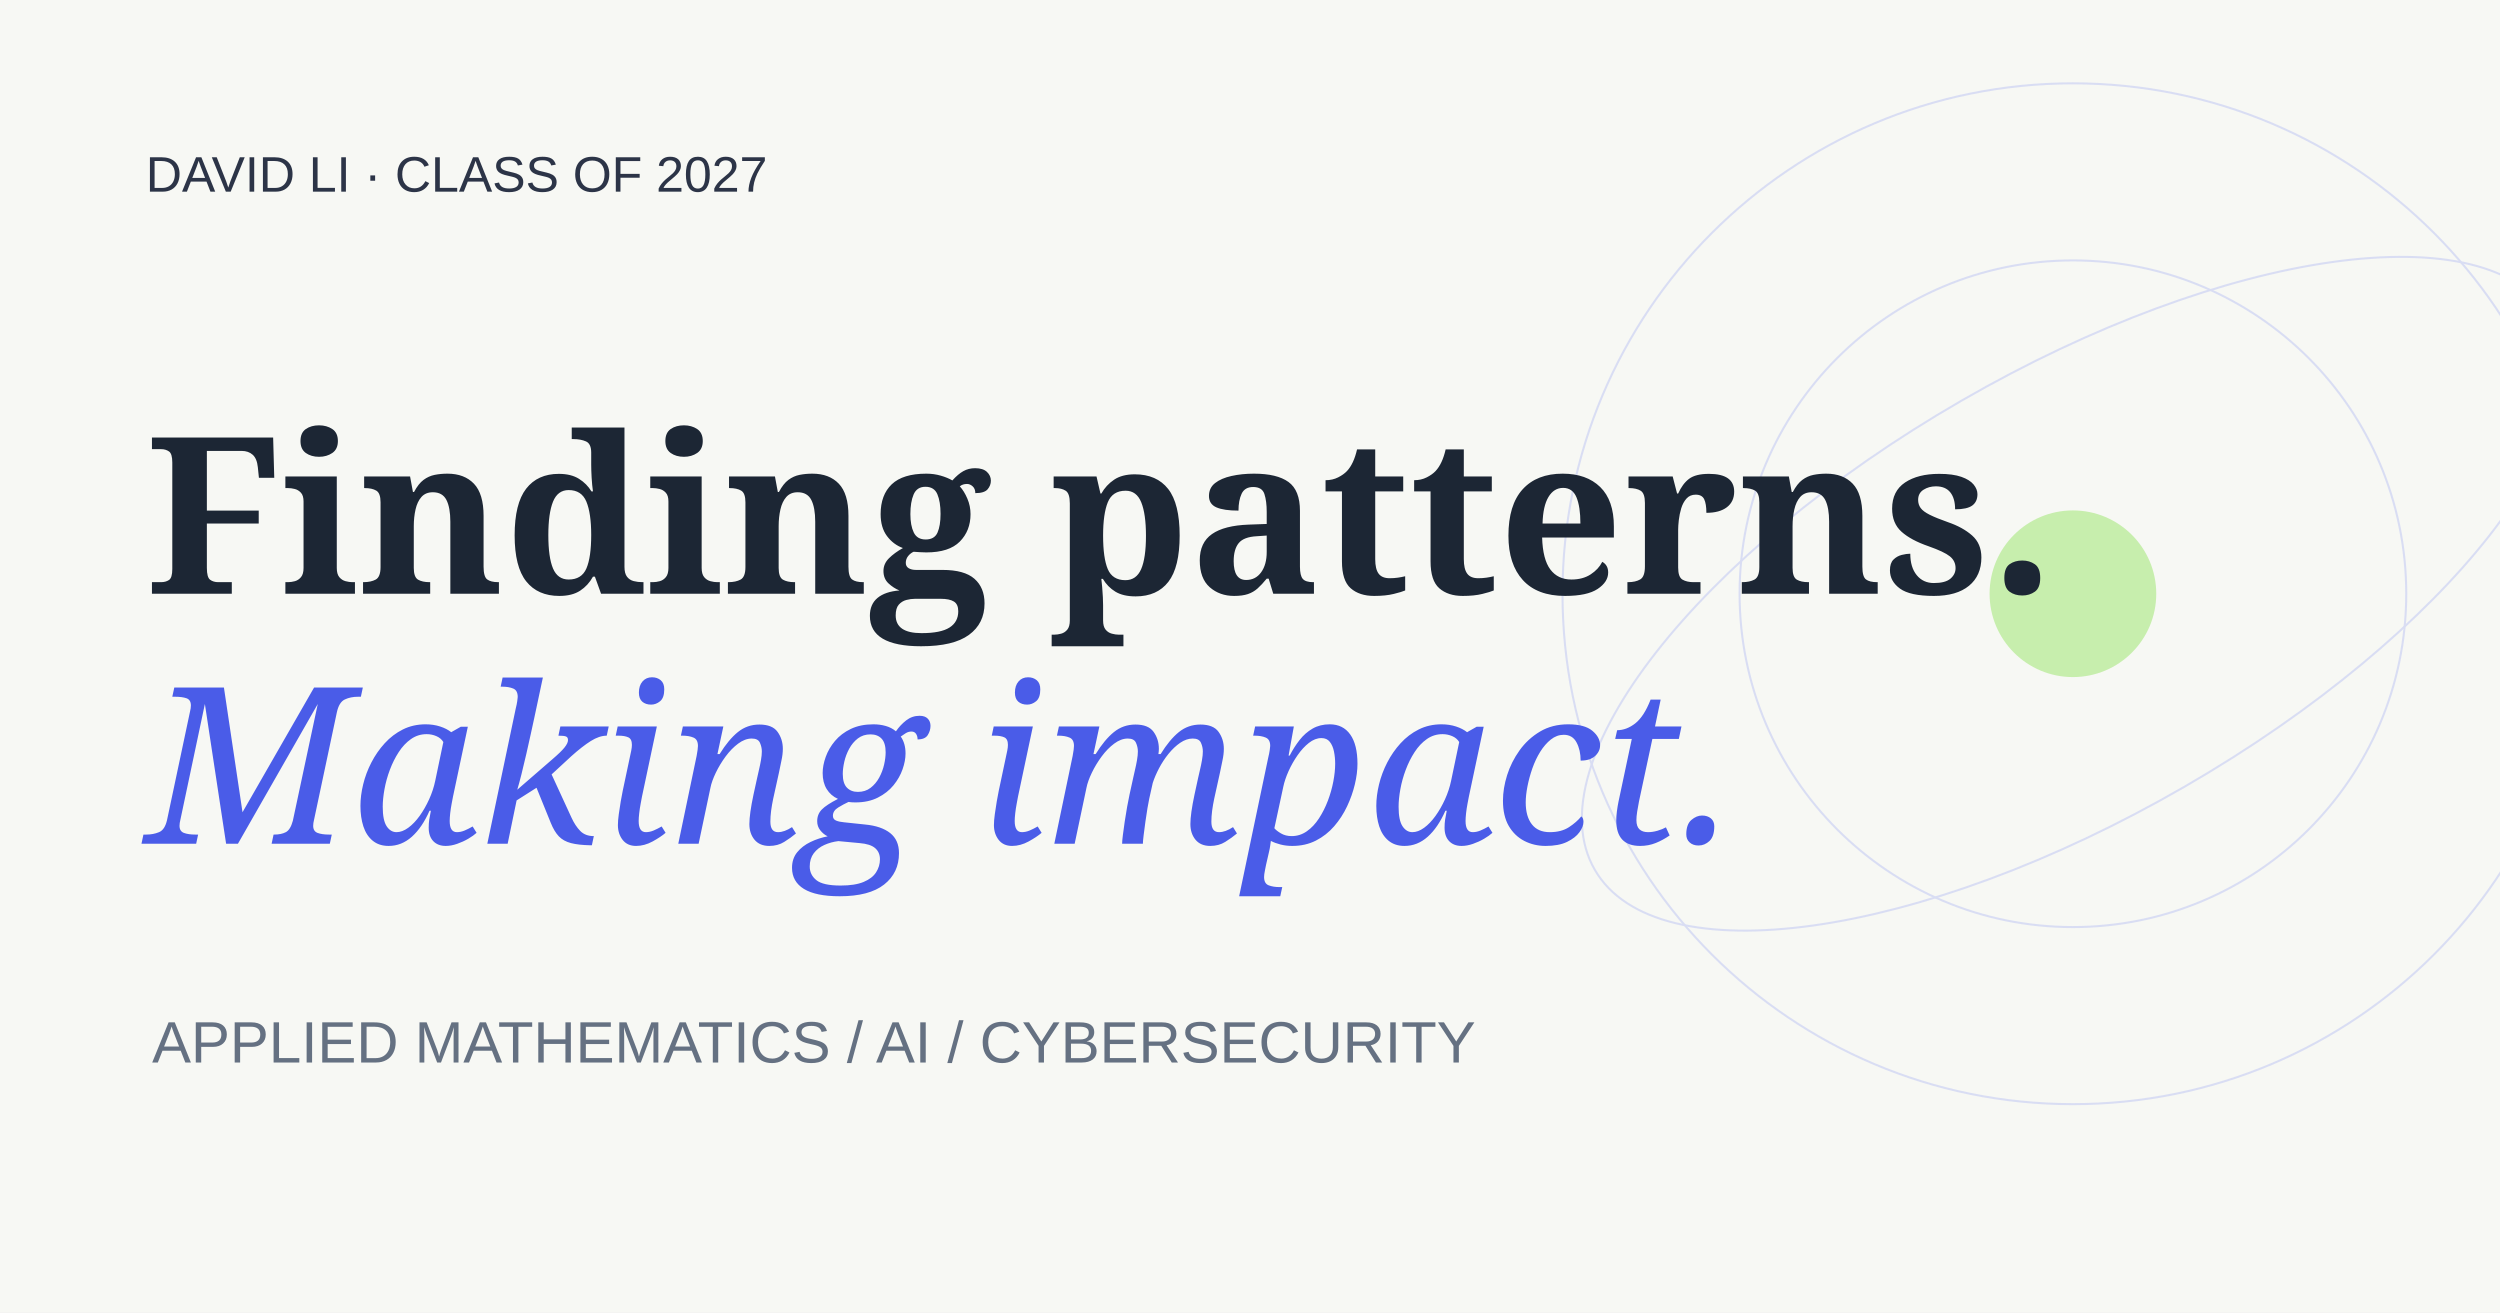
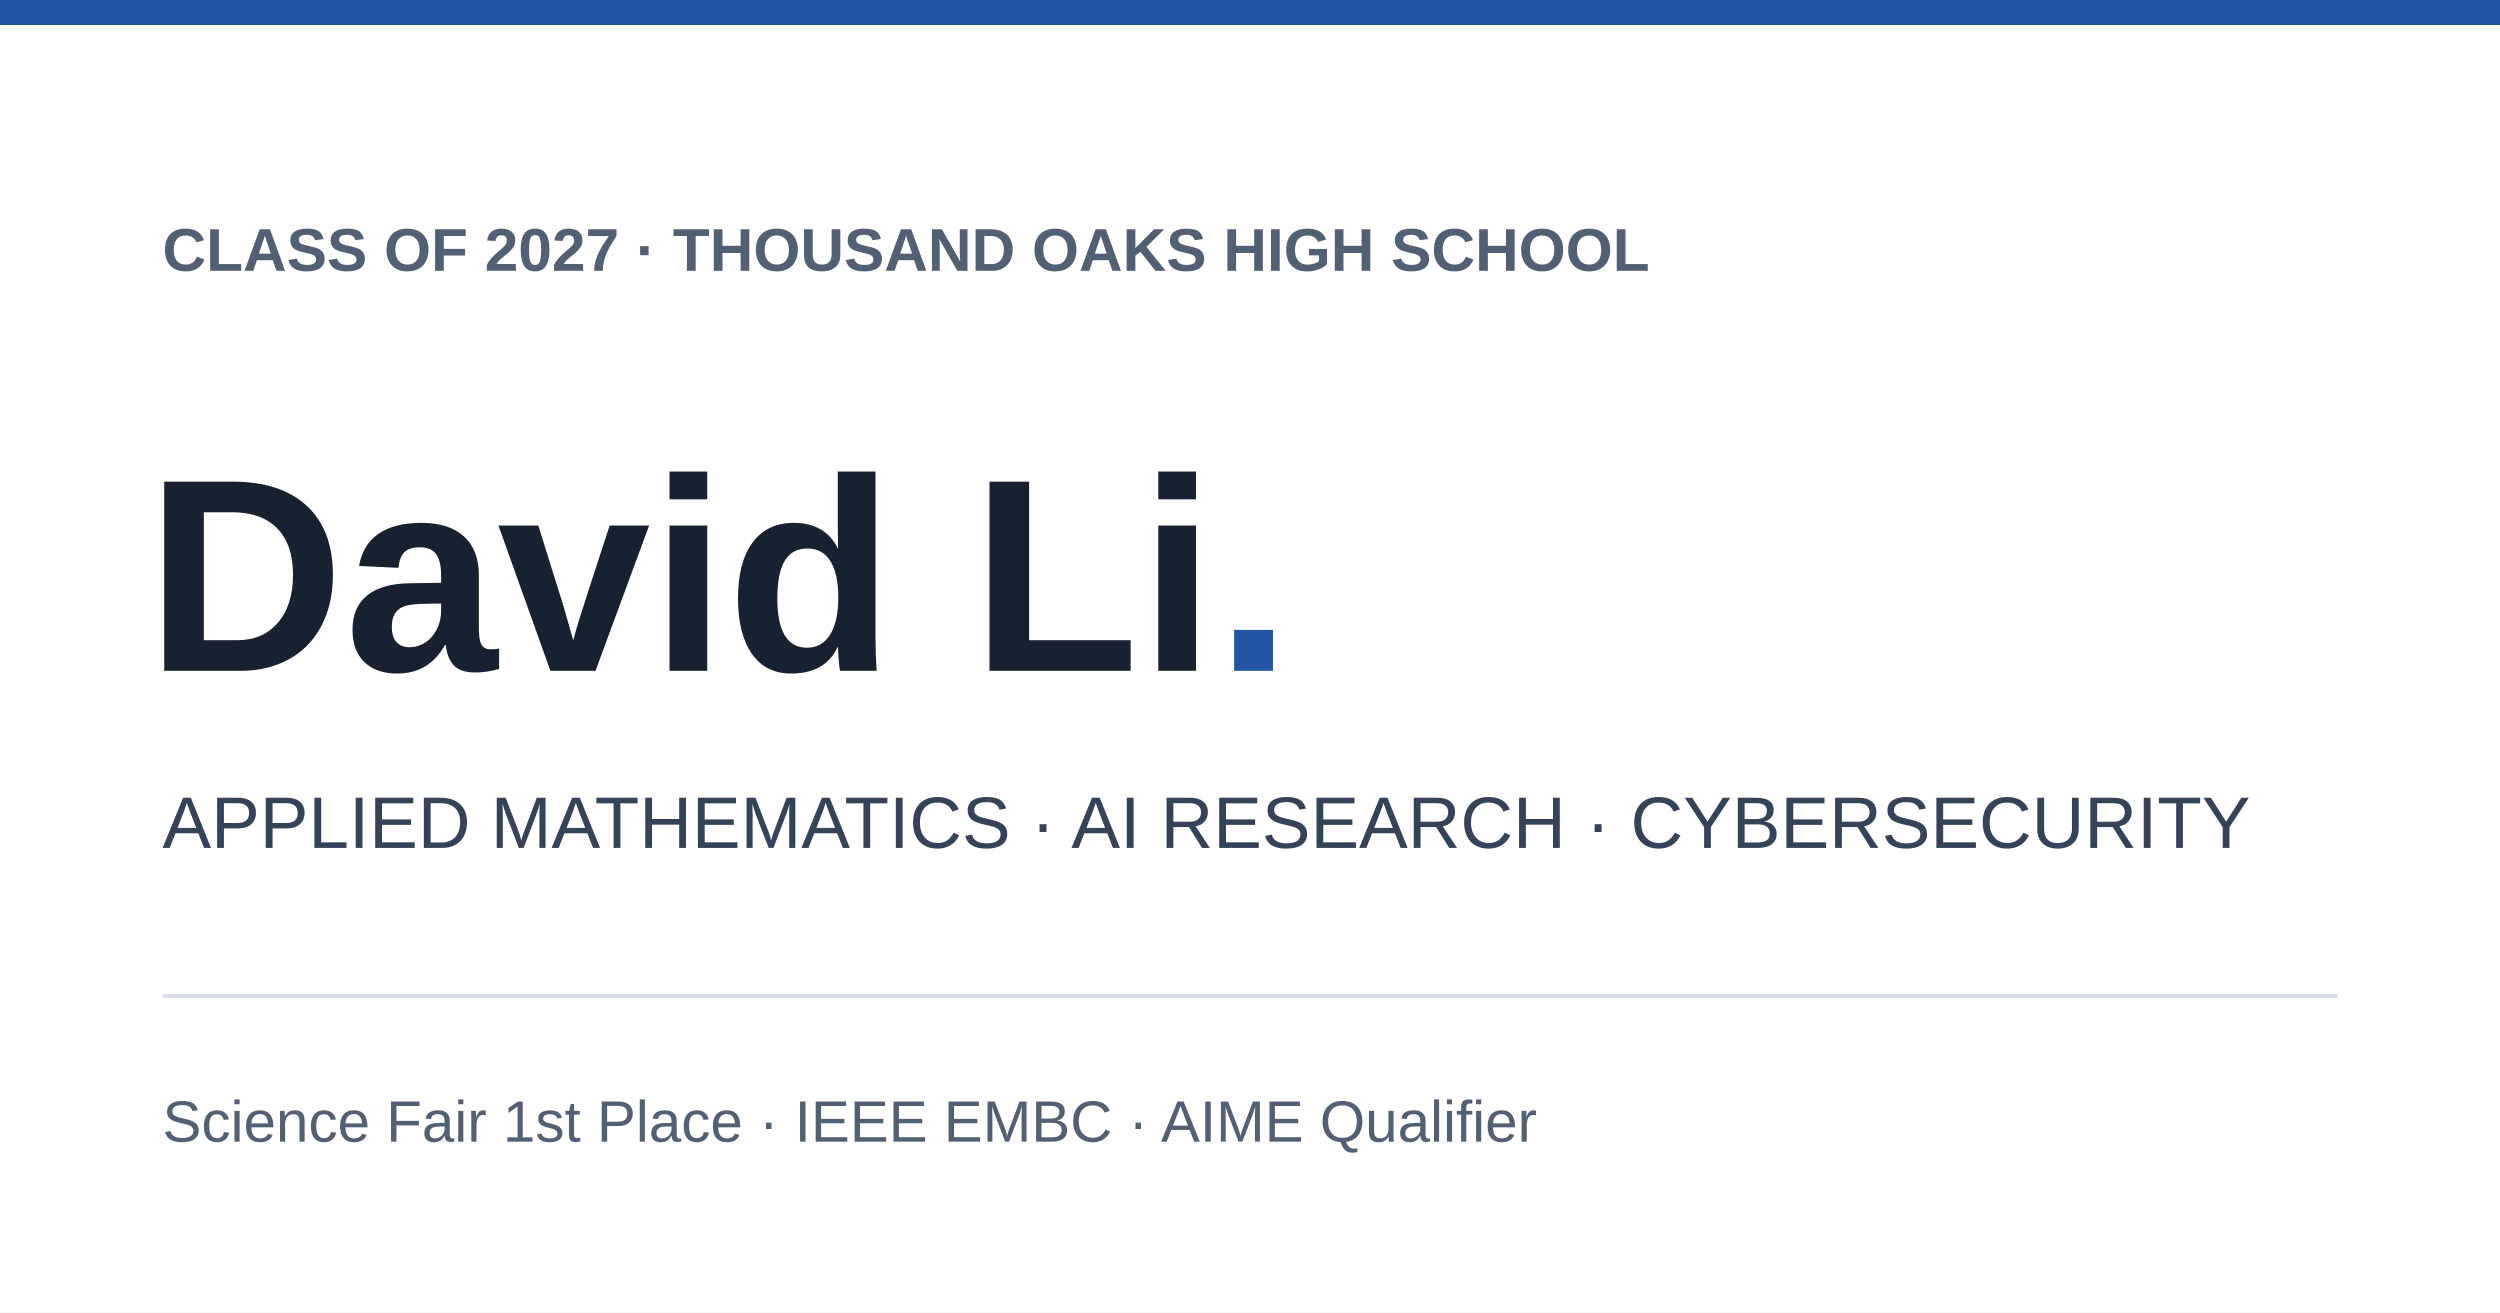
<svg xmlns="http://www.w3.org/2000/svg" width="1200" height="630" viewBox="0 0 1200 630">
-   <rect width="1200" height="630" fill="#f7f8f4" />
-   <g opacity=".18" stroke="#5266ef" fill="none">
-     <circle cx="995" cy="285" r="245" />
-     <circle cx="995" cy="285" r="160" />
-     <ellipse cx="995" cy="285" rx="265" ry="107" transform="rotate(-30 995 285)" />
-   </g>
-   <circle cx="995" cy="285" r="40" fill="#c7eead" />
-   <text x="70" y="92" font-family="Arial,sans-serif" font-size="24" fill="#2c3447">DAVID LI · CLASS OF 2027</text>
-   <text x="70" y="285" font-family="Georgia,serif" font-size="105" font-weight="bold" fill="#1c2634">Finding patterns.</text>
-   <text x="70" y="405" font-family="Georgia,serif" font-size="105" font-style="italic" fill="#4a5ce8">Making impact.</text>
-   <text x="73" y="510" font-family="Arial,sans-serif" font-size="28" fill="#657182">APPLIED MATHEMATICS  /  AI  /  CYBERSECURITY</text>
+   <rect width="1200" height="630" fill="#ffffff" />
+   <rect width="1200" height="12" fill="#2355a2" />
+   <text x="78" y="130" font-family="Arial,sans-serif" font-size="29" font-weight="bold" fill="#526073">CLASS OF 2027 · THOUSAND OAKS HIGH SCHOOL</text>
+   <text x="70" y="322" font-family="Arial,sans-serif" font-size="132" font-weight="bold" fill="#17212f">David Li<tspan fill="#2355a2">.</tspan>
+   </text>
+   <text x="78" y="407" font-family="Arial,sans-serif" font-size="35" fill="#344357">APPLIED MATHEMATICS · AI RESEARCH · CYBERSECURITY</text>
+   <path d="M78 478H1122" stroke="#dce1e7" stroke-width="2" />
+   <text x="78" y="548" font-family="Arial,sans-serif" font-size="28" fill="#526073">Science Fair 1st Place · IEEE EMBC · AIME Qualifier</text>
</svg>
